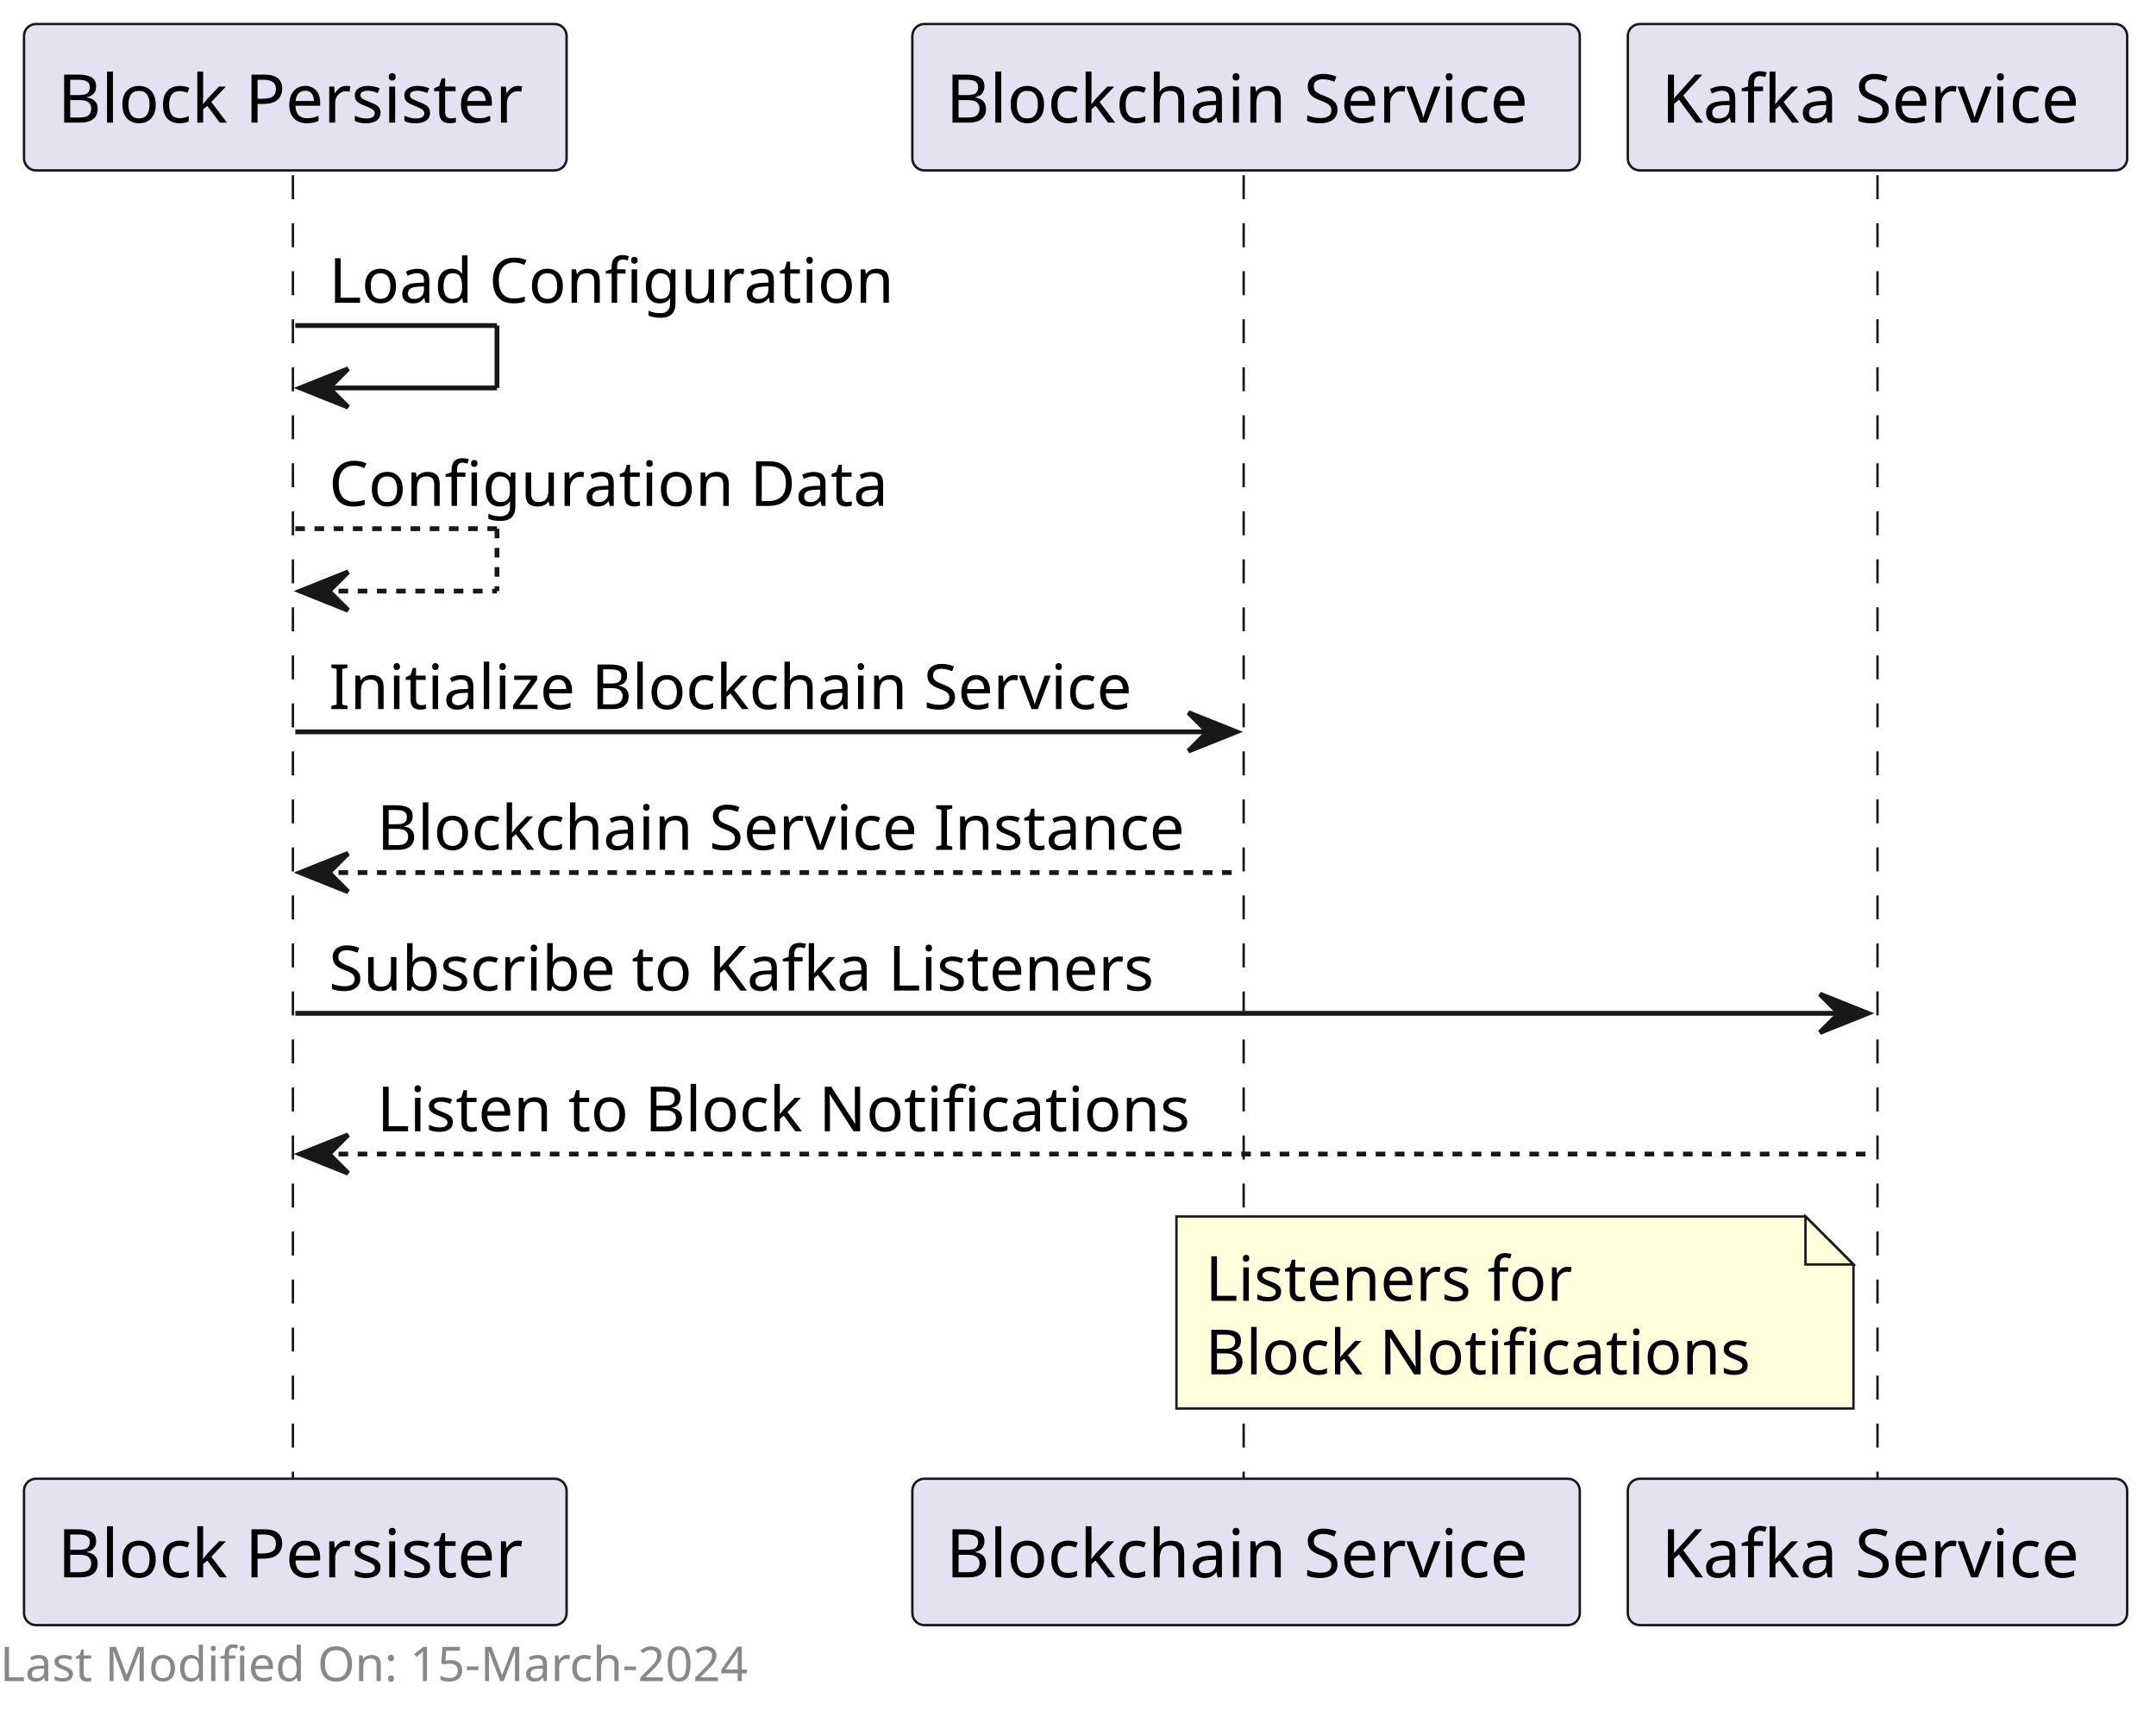
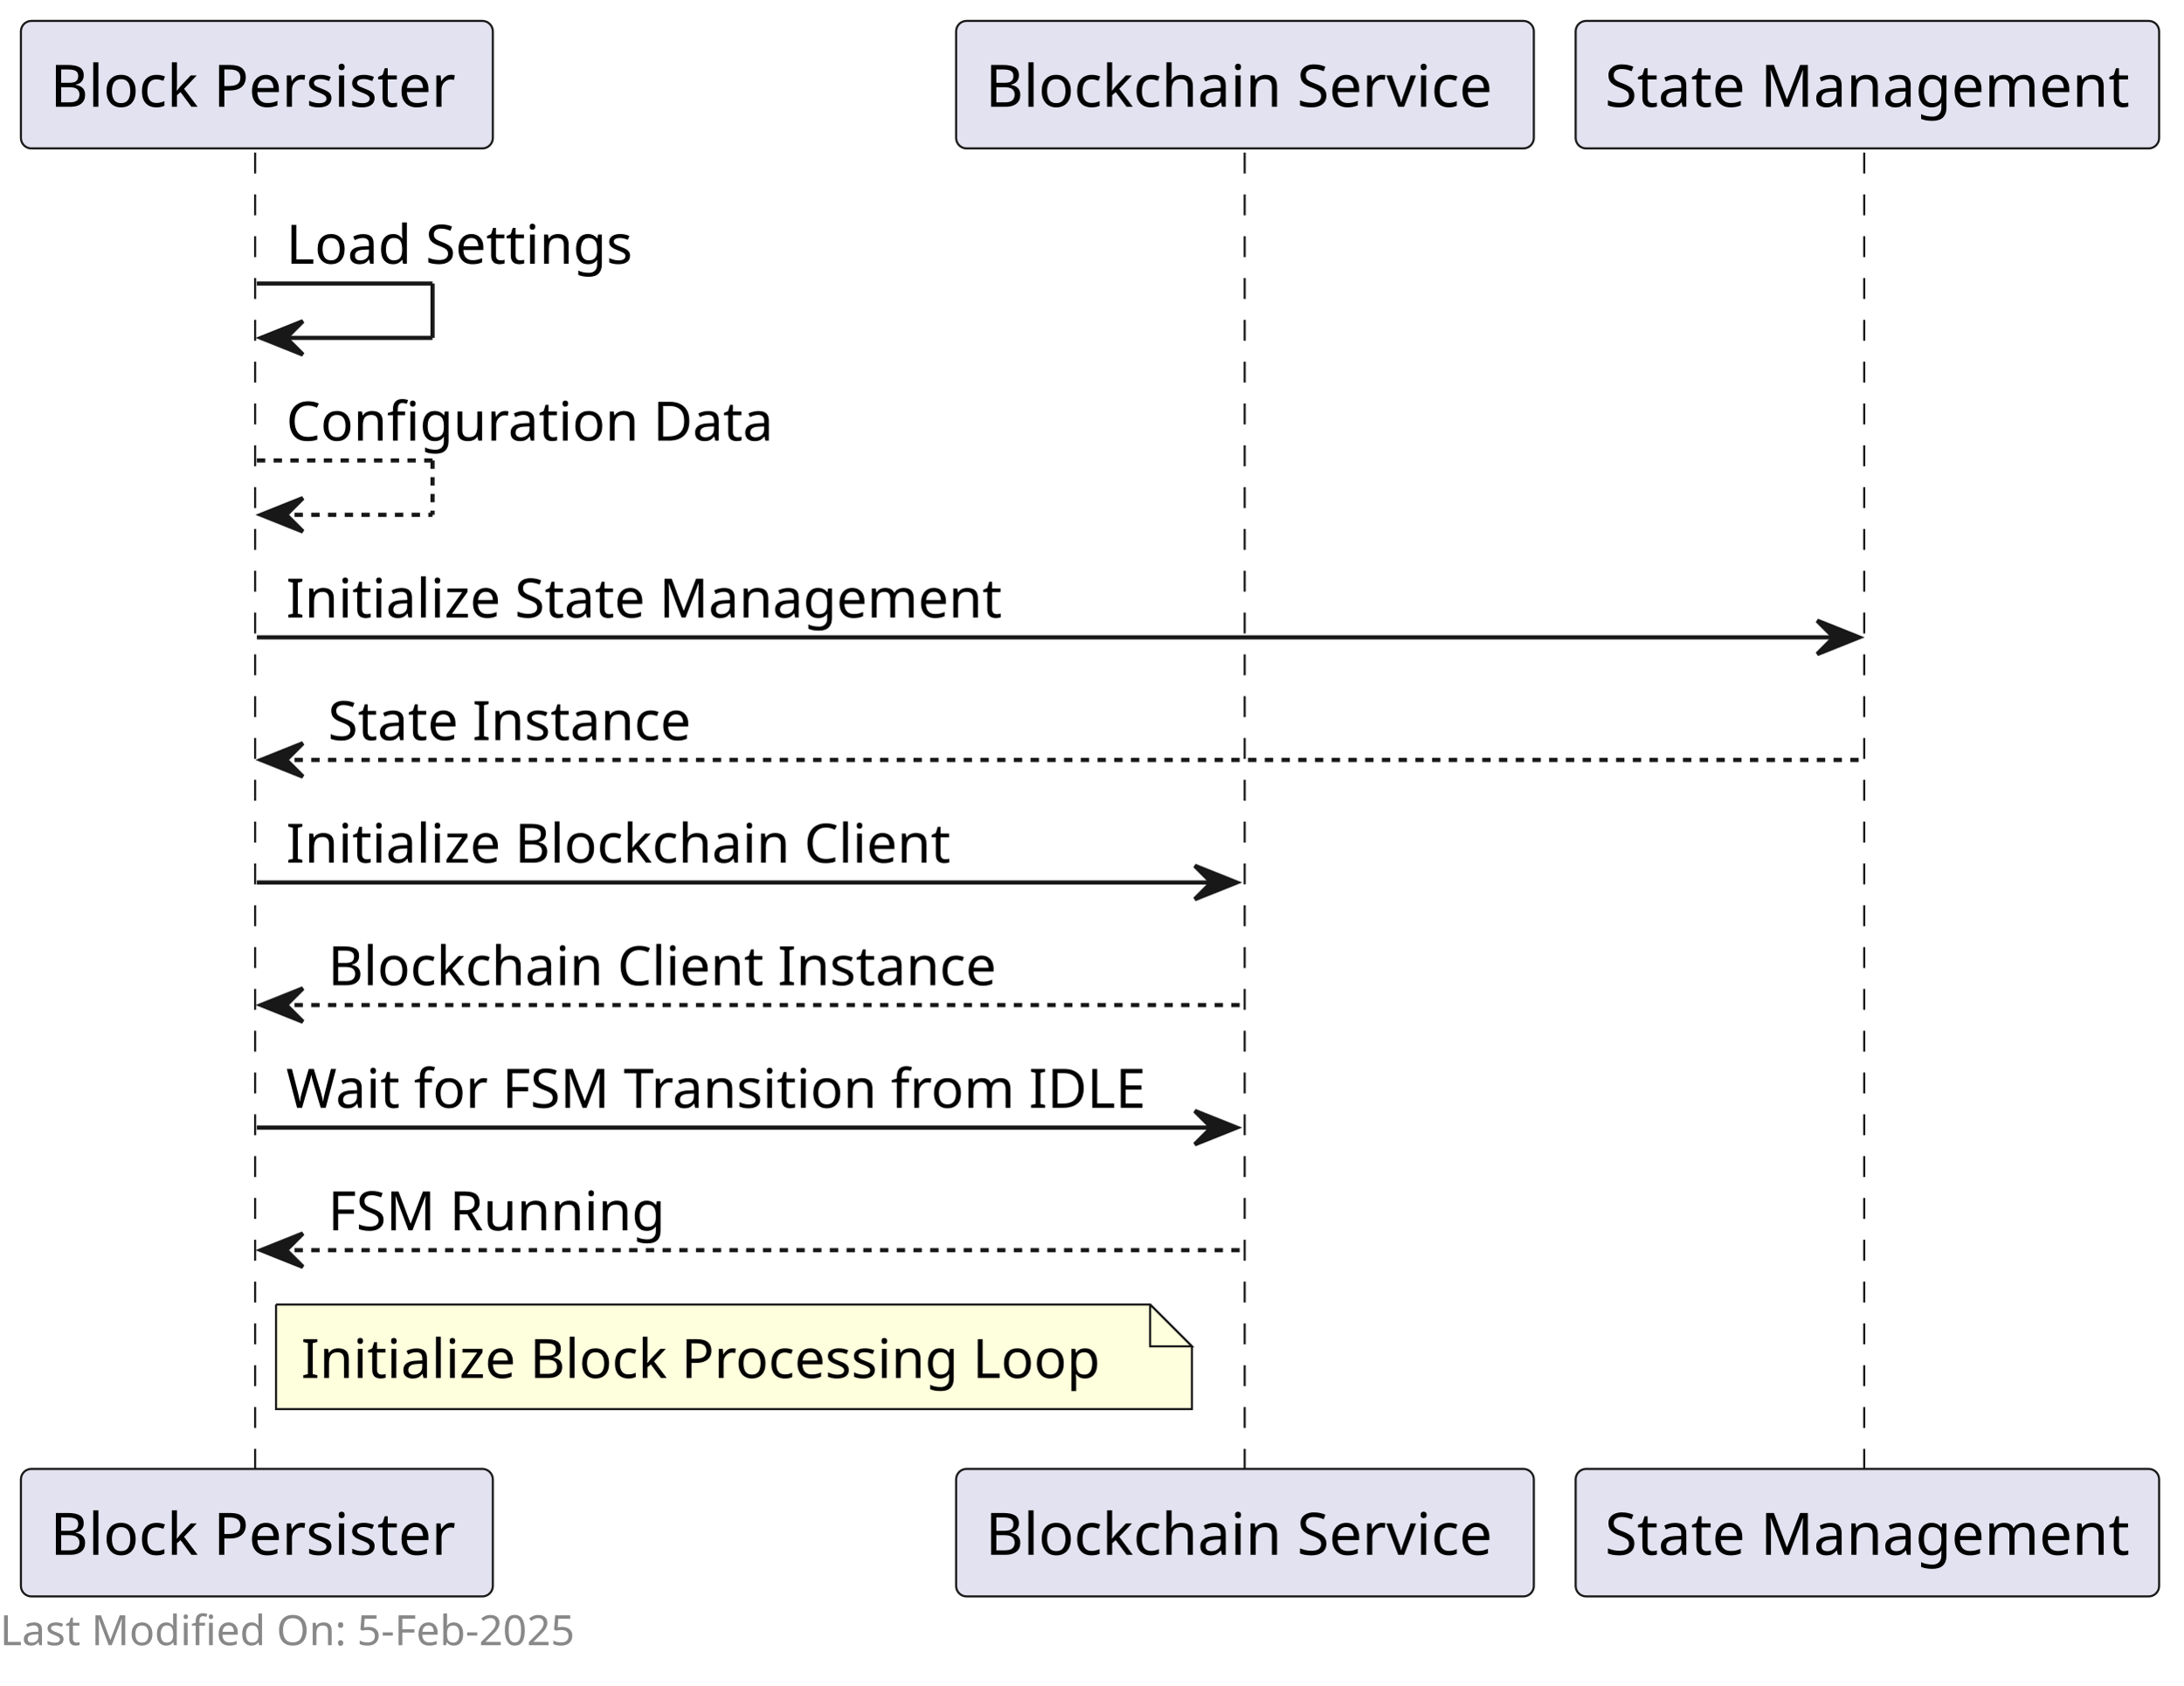
- <svg xmlns="http://www.w3.org/2000/svg" contentStyleType="text/css" height="360" preserveAspectRatio="none" viewBox="0 0 449 360" width="449" zoomAndPan="magnify">
-   <g stroke="#181818" stroke-width=".5">
-     <g stroke-dasharray="5 5">
-       <path d="m61 36.488v272.484" />
-       <path d="m259 36.488v272.484" />
-       <path d="m391 36.488v272.484" />
-     </g>
-     <rect fill="#e2e2f0" height="30.488" rx="2.5" width="113" x="5" y="5" />
+ <svg xmlns="http://www.w3.org/2000/svg" contentStyleType="text/css" height="403px" preserveAspectRatio="none" style="width:522px;height:403px;background:#FFFFFF;" version="1.1" viewBox="0 0 522 403" width="522px" zoomAndPan="magnify">
+   <defs />
+   <g>
+     <line style="stroke:#181818;stroke-width:0.5;stroke-dasharray:5.0,5.0;" x1="61" x2="61" y1="36.488" y2="352.283" />
+     <line style="stroke:#181818;stroke-width:0.5;stroke-dasharray:5.0,5.0;" x1="297.612" x2="297.612" y1="36.488" y2="352.283" />
+     <line style="stroke:#181818;stroke-width:0.5;stroke-dasharray:5.0,5.0;" x1="445.753" x2="445.753" y1="36.488" y2="352.283" />
+     <rect fill="#E2E2F0" height="30.488" rx="2.5" ry="2.5" style="stroke:#181818;stroke-width:0.5;" width="112.834" x="5" y="5" />
+     <text fill="#000000" font-family="sans-serif" font-size="14" lengthAdjust="spacing" textLength="98.834" x="12" y="25.535">Block Persister</text>
+     <rect fill="#E2E2F0" height="30.488" rx="2.5" ry="2.5" style="stroke:#181818;stroke-width:0.5;" width="112.834" x="5" y="351.283" />
+     <text fill="#000000" font-family="sans-serif" font-size="14" lengthAdjust="spacing" textLength="98.834" x="12" y="371.818">Block Persister</text>
+     <rect fill="#E2E2F0" height="30.488" rx="2.5" ry="2.5" style="stroke:#181818;stroke-width:0.5;" width="138.141" x="228.612" y="5" />
+     <text fill="#000000" font-family="sans-serif" font-size="14" lengthAdjust="spacing" textLength="124.141" x="235.612" y="25.535">Blockchain Service</text>
+     <rect fill="#E2E2F0" height="30.488" rx="2.5" ry="2.5" style="stroke:#181818;stroke-width:0.5;" width="138.141" x="228.612" y="351.283" />
+     <text fill="#000000" font-family="sans-serif" font-size="14" lengthAdjust="spacing" textLength="124.141" x="235.612" y="371.818">Blockchain Service</text>
+     <rect fill="#E2E2F0" height="30.488" rx="2.5" ry="2.5" style="stroke:#181818;stroke-width:0.5;" width="139.508" x="376.753" y="5" />
+     <text fill="#000000" font-family="sans-serif" font-size="14" lengthAdjust="spacing" textLength="125.508" x="383.753" y="25.535">State Management</text>
+     <rect fill="#E2E2F0" height="30.488" rx="2.5" ry="2.5" style="stroke:#181818;stroke-width:0.5;" width="139.508" x="376.753" y="351.283" />
+     <text fill="#000000" font-family="sans-serif" font-size="14" lengthAdjust="spacing" textLength="125.508" x="383.753" y="371.818">State Management</text>
+     <line style="stroke:#181818;stroke-width:1.0;" x1="61.417" x2="103.417" y1="67.799" y2="67.799" />
+     <line style="stroke:#181818;stroke-width:1.0;" x1="103.417" x2="103.417" y1="67.799" y2="80.799" />
+     <line style="stroke:#181818;stroke-width:1.0;" x1="62.417" x2="103.417" y1="80.799" y2="80.799" />
+     <polygon fill="#181818" points="72.417,76.799,62.417,80.799,72.417,84.799,68.417,80.799" style="stroke:#181818;stroke-width:1.0;" />
+     <text fill="#000000" font-family="sans-serif" font-size="13" lengthAdjust="spacing" textLength="84.919" x="68.417" y="63.057">Load Settings</text>
+     <line style="stroke:#181818;stroke-width:1.0;stroke-dasharray:2.0,2.0;" x1="61.417" x2="103.417" y1="110.109" y2="110.109" />
+     <line style="stroke:#181818;stroke-width:1.0;stroke-dasharray:2.0,2.0;" x1="103.417" x2="103.417" y1="110.109" y2="123.109" />
+     <line style="stroke:#181818;stroke-width:1.0;stroke-dasharray:2.0,2.0;" x1="62.417" x2="103.417" y1="123.109" y2="123.109" />
+     <polygon fill="#181818" points="72.417,119.109,62.417,123.109,72.417,127.109,68.417,123.109" style="stroke:#181818;stroke-width:1.0;" />
+     <text fill="#000000" font-family="sans-serif" font-size="13" lengthAdjust="spacing" textLength="120.002" x="68.417" y="105.367">Configuration Data</text>
+     <polygon fill="#181818" points="434.507,148.42,444.507,152.42,434.507,156.42,438.507,152.42" style="stroke:#181818;stroke-width:1.0;" />
+     <line style="stroke:#181818;stroke-width:1.0;" x1="61.417" x2="440.507" y1="152.42" y2="152.42" />
+     <text fill="#000000" font-family="sans-serif" font-size="13" lengthAdjust="spacing" textLength="174.237" x="68.417" y="147.678">Initialize State Management</text>
+     <polygon fill="#181818" points="72.417,177.731,62.417,181.731,72.417,185.731,68.417,181.731" style="stroke:#181818;stroke-width:1.0;" />
+     <line style="stroke:#181818;stroke-width:1.0;stroke-dasharray:2.0,2.0;" x1="66.417" x2="445.507" y1="181.731" y2="181.731" />
+     <text fill="#000000" font-family="sans-serif" font-size="13" lengthAdjust="spacing" textLength="87.712" x="78.417" y="176.988">State Instance</text>
+     <polygon fill="#181818" points="285.683,207.041,295.683,211.041,285.683,215.041,289.683,211.041" style="stroke:#181818;stroke-width:1.0;" />
+     <line style="stroke:#181818;stroke-width:1.0;" x1="61.417" x2="291.683" y1="211.041" y2="211.041" />
+     <text fill="#000000" font-family="sans-serif" font-size="13" lengthAdjust="spacing" textLength="165.699" x="68.417" y="206.299">Initialize Blockchain Client</text>
+     <polygon fill="#181818" points="72.417,236.352,62.417,240.352,72.417,244.352,68.417,240.352" style="stroke:#181818;stroke-width:1.0;" />
+     <line style="stroke:#181818;stroke-width:1.0;stroke-dasharray:2.0,2.0;" x1="66.417" x2="296.683" y1="240.352" y2="240.352" />
+     <text fill="#000000" font-family="sans-serif" font-size="13" lengthAdjust="spacing" textLength="164.569" x="78.417" y="235.609">Blockchain Client Instance</text>
+     <polygon fill="#181818" points="285.683,265.662,295.683,269.662,285.683,273.662,289.683,269.662" style="stroke:#181818;stroke-width:1.0;" />
+     <line style="stroke:#181818;stroke-width:1.0;" x1="61.417" x2="291.683" y1="269.662" y2="269.662" />
+     <text fill="#000000" font-family="sans-serif" font-size="13" lengthAdjust="spacing" textLength="212.266" x="68.417" y="264.92">Wait for FSM Transition from IDLE</text>
+     <polygon fill="#181818" points="72.417,294.973,62.417,298.973,72.417,302.973,68.417,298.973" style="stroke:#181818;stroke-width:1.0;" />
+     <line style="stroke:#181818;stroke-width:1.0;stroke-dasharray:2.0,2.0;" x1="66.417" x2="296.683" y1="298.973" y2="298.973" />
+     <text fill="#000000" font-family="sans-serif" font-size="13" lengthAdjust="spacing" textLength="81.637" x="78.417" y="294.231">FSM Running</text>
+     <path d="M66,311.973 L66,336.973 L285,336.973 L285,321.973 L275,311.973 L66,311.973 " fill="#FEFFDD" style="stroke:#181818;stroke-width:0.5;" />
+     <path d="M275,311.973 L275,321.973 L285,321.973 L275,311.973 " fill="#FEFFDD" style="stroke:#181818;stroke-width:0.5;" />
+     <text fill="#000000" font-family="sans-serif" font-size="13" lengthAdjust="spacing" textLength="198.06" x="72" y="329.541">Initialize Block Processing Loop</text>
+     <text fill="#888888" font-family="sans-serif" font-size="10" lengthAdjust="spacing" textLength="153.047" x="0" y="393.44">Last Modified On: 5-Feb-2025</text>
  </g>
-   <text font-family="sans-serif" font-size="14" lengthAdjust="spacing" textLength="99" x="12" y="25.535">Block Persister</text>
-   <rect fill="#e2e2f0" height="30.488" rx="2.5" stroke="#181818" stroke-width=".5" width="113" x="5" y="307.973" />
-   <text font-family="sans-serif" font-size="14" lengthAdjust="spacing" textLength="99" x="12" y="328.508">Block Persister</text>
-   <rect fill="#e2e2f0" height="30.488" rx="2.5" stroke="#181818" stroke-width=".5" width="139" x="190" y="5" />
-   <text font-family="sans-serif" font-size="14" lengthAdjust="spacing" textLength="125" x="197" y="25.535">Blockchain Service</text>
-   <rect fill="#e2e2f0" height="30.488" rx="2.5" stroke="#181818" stroke-width=".5" width="139" x="190" y="307.973" />
-   <text font-family="sans-serif" font-size="14" lengthAdjust="spacing" textLength="125" x="197" y="328.508">Blockchain Service</text>
-   <rect fill="#e2e2f0" height="30.488" rx="2.5" stroke="#181818" stroke-width=".5" width="104" x="339" y="5" />
-   <text font-family="sans-serif" font-size="14" lengthAdjust="spacing" textLength="90" x="346" y="25.535">Kafka Service</text>
-   <rect fill="#e2e2f0" height="30.488" rx="2.5" stroke="#181818" stroke-width=".5" width="104" x="339" y="307.973" />
-   <text font-family="sans-serif" font-size="14" lengthAdjust="spacing" textLength="90" x="346" y="328.508">Kafka Service</text>
-   <g stroke="#181818">
-     <path d="m61.5 67.799h42" />
-     <path d="m103.5 67.799v13" />
-     <path d="m62.5 80.799h41" />
-     <path d="m72.5 76.799-10 4 10 4-4-4z" fill="#181818" />
-   </g>
-   <text font-family="sans-serif" font-size="13" lengthAdjust="spacing" textLength="121" x="68.5" y="63.057">Load Configuration</text>
-   <path d="m61.5 110.109h42" stroke="#181818" stroke-dasharray="2 2" />
-   <path d="m103.5 110.109v13" stroke="#181818" stroke-dasharray="2 2" />
-   <path d="m62.5 123.109h41" stroke="#181818" stroke-dasharray="2 2" />
-   <path d="m72.5 119.109-10 4 10 4-4-4z" fill="#181818" stroke="#181818" />
-   <text font-family="sans-serif" font-size="13" lengthAdjust="spacing" textLength="120" x="68.5" y="105.367">Configuration Data</text>
-   <path d="m247.5 148.42 10 4-10 4 4-4z" fill="#181818" stroke="#181818" />
-   <path d="m61.5 152.42h192" stroke="#181818" />
-   <text font-family="sans-serif" font-size="13" lengthAdjust="spacing" textLength="174" x="68.5" y="147.678">Initialize Blockchain Service</text>
-   <path d="m72.5 177.731-10 4 10 4-4-4z" fill="#181818" stroke="#181818" />
-   <path d="m66.5 181.731h192" stroke="#181818" stroke-dasharray="2 2" />
-   <text font-family="sans-serif" font-size="13" lengthAdjust="spacing" textLength="173" x="78.5" y="176.988">Blockchain Service Instance</text>
-   <path d="m379 207.041 10 4-10 4 4-4z" fill="#181818" stroke="#181818" />
-   <path d="m61.5 211.041h323.5" stroke="#181818" />
-   <text font-family="sans-serif" font-size="13" lengthAdjust="spacing" textLength="178" x="68.5" y="206.299">Subscribe to Kafka Listeners</text>
-   <path d="m72.5 236.352-10 4 10 4-4-4z" fill="#181818" stroke="#181818" />
-   <path d="m66.5 240.352h323.5" stroke="#181818" stroke-dasharray="2 2" />
-   <text font-family="sans-serif" font-size="13" lengthAdjust="spacing" textLength="179" x="78.5" y="235.609">Listen to Block Notifications</text>
-   <path d="m245 253.352v40h141v-30l-10-10z" fill="#feffdd" stroke="#181818" stroke-width=".5" />
-   <path d="m376 253.352v10h10z" fill="#feffdd" stroke="#181818" stroke-width=".5" />
-   <text font-family="sans-serif" font-size="13" lengthAdjust="spacing" textLength="79" x="251" y="270.92">Listeners for</text>
-   <text font-family="sans-serif" font-size="13" lengthAdjust="spacing" textLength="120" x="251" y="286.231">Block Notifications</text>
-   <text fill="#888" font-family="sans-serif" font-size="10" lengthAdjust="spacing" textLength="167" y="350.129">Last Modified On: 15-March-2024</text>
</svg>
